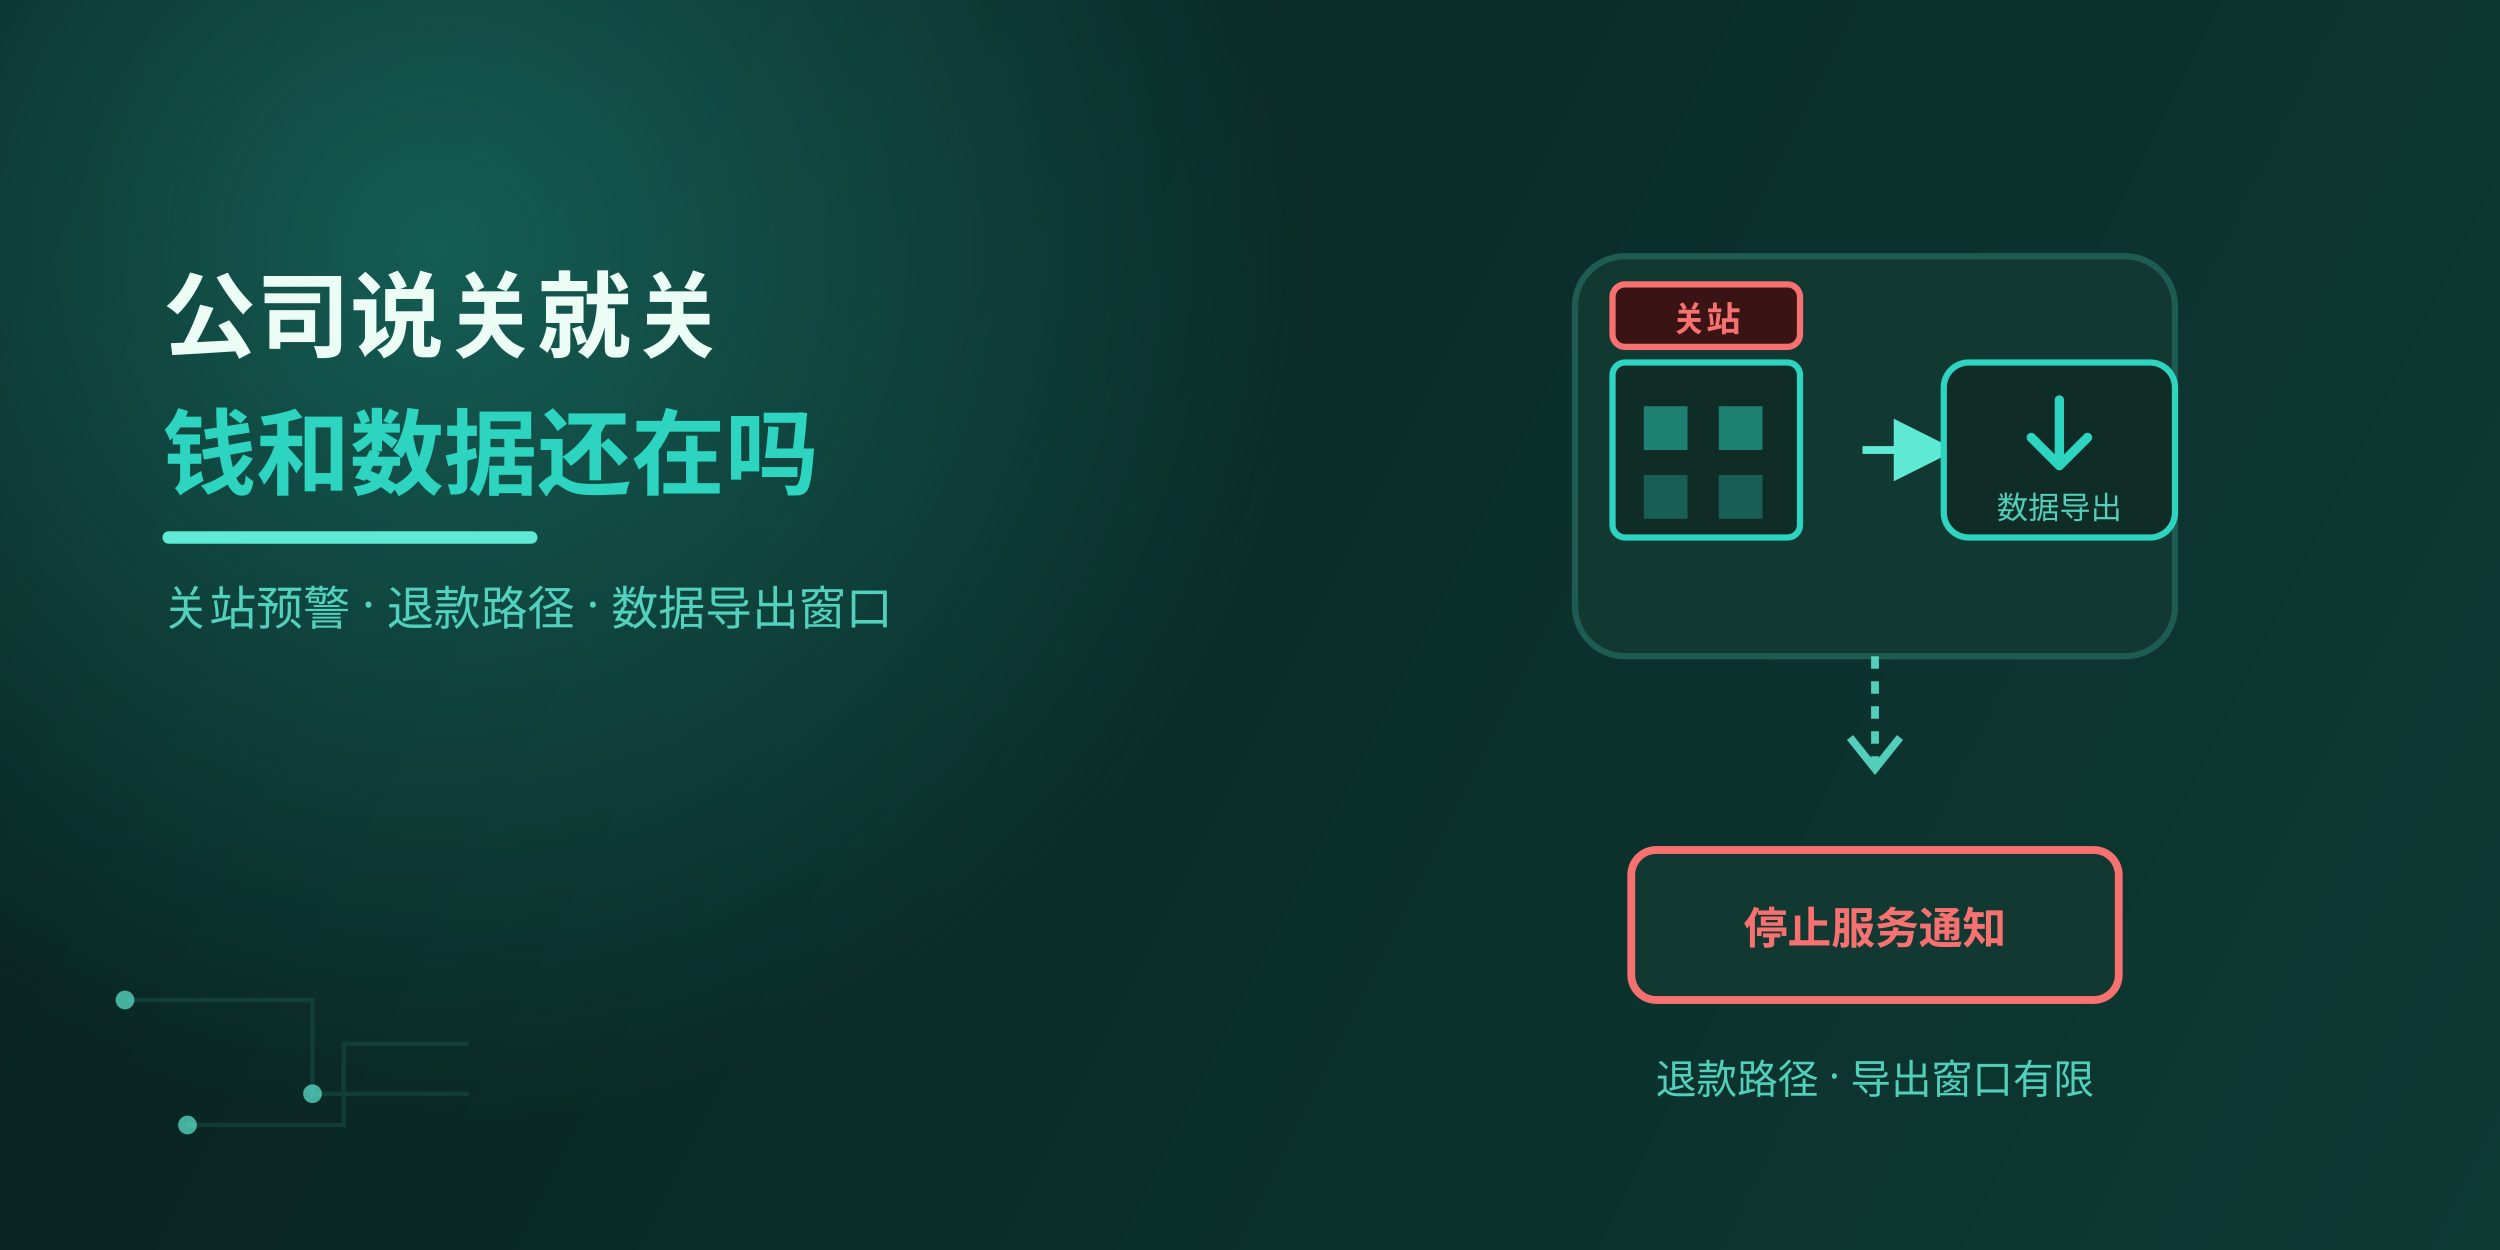
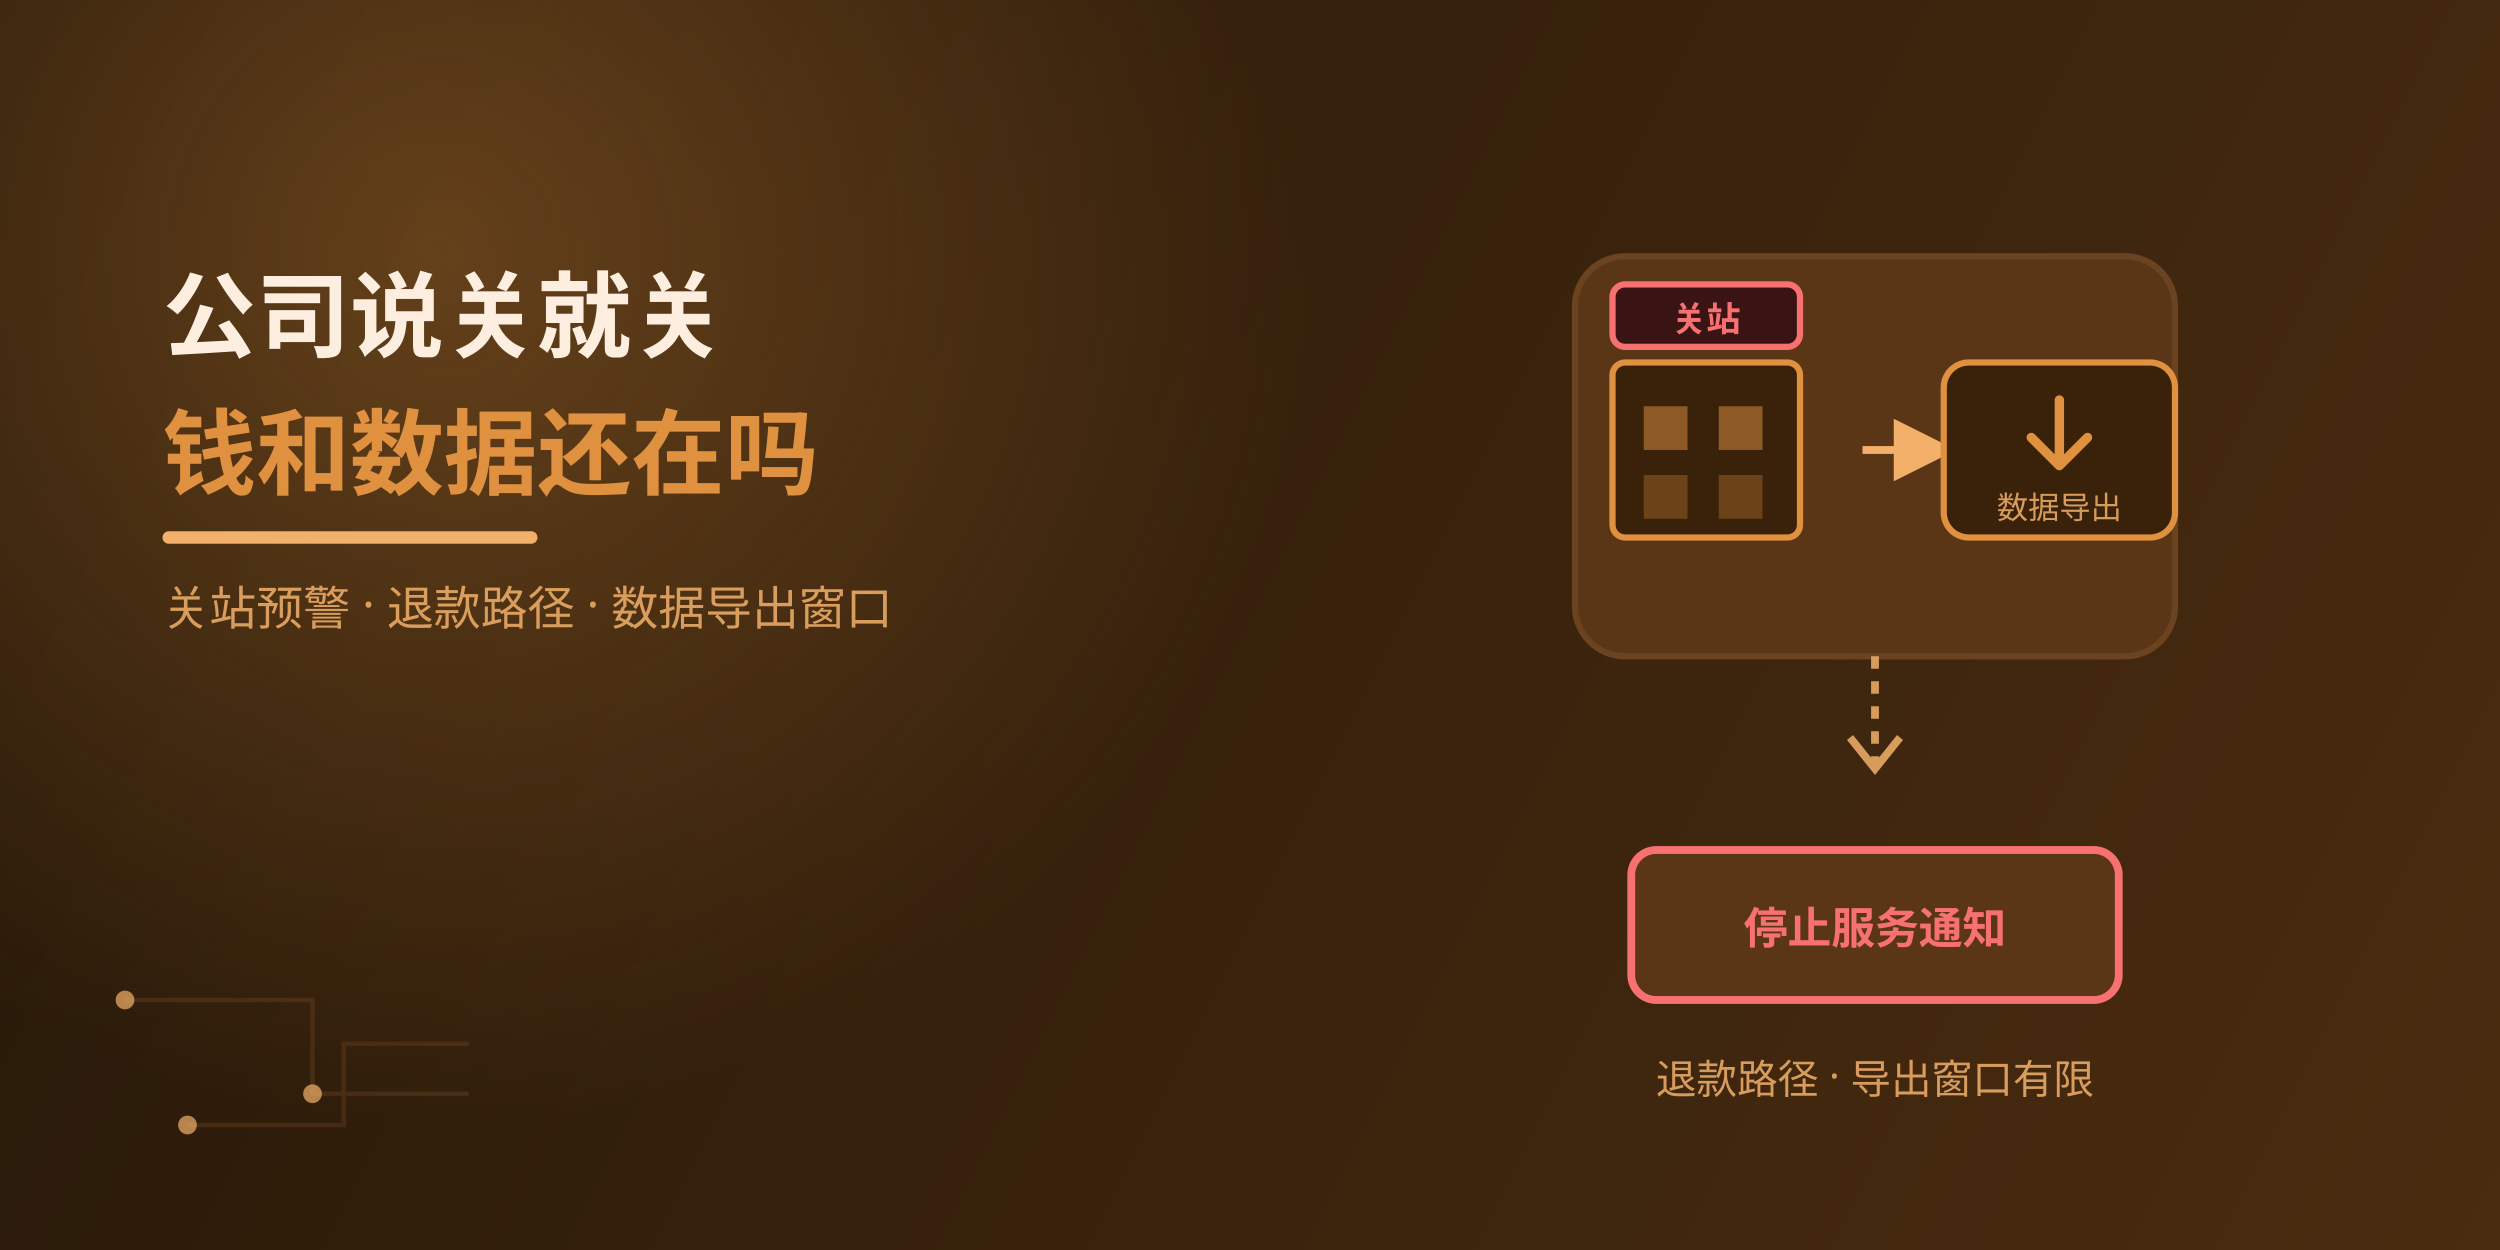
<svg xmlns="http://www.w3.org/2000/svg" viewBox="0 0 800 400" role="img" aria-label="AI 创业公司关站：订阅费退款与数据导出封面图">
  <defs>
    <linearGradient id="bgGradSsd" x1="0" y1="0" x2="800" y2="400" gradientUnits="userSpaceOnUse">
-       <stop offset="0" stop-color="#08201d" />
-       <stop offset="1" stop-color="#0e3a34" />
+       <stop offset="0" stop-color="#241708" />
+       <stop offset="1" stop-color="#4a2c10" />
    </linearGradient>
    <radialGradient id="glowSsd" cx="140" cy="80" r="280" gradientUnits="userSpaceOnUse">
-       <stop offset="0" stop-color="#2dd4bf" stop-opacity="0.32" />
-       <stop offset="1" stop-color="#2dd4bf" stop-opacity="0" />
+       <stop offset="0" stop-color="#e0913f" stop-opacity="0.32" />
+       <stop offset="1" stop-color="#e0913f" stop-opacity="0" />
    </radialGradient>
  </defs>
  <rect width="800" height="400" fill="url(#bgGradSsd)" />
  <rect width="800" height="400" fill="url(#glowSsd)" />
-   <g stroke="#1e5b50" stroke-width="1.4" opacity="0.4" fill="none">
+   <g stroke="#6b4321" stroke-width="1.4" opacity="0.4" fill="none">
    <path d="M40 320 h60 v30 h50" />
    <path d="M60 360 h50 v-26 h40" />
  </g>
-   <g fill="#5eead4" opacity="0.7">
+   <g fill="#f2b06a" opacity="0.7">
    <circle cx="40" cy="320" r="3" />
    <circle cx="100" cy="350" r="3" />
    <circle cx="60" cy="360" r="3" />
  </g>
-   <text x="52" y="112" font-family="'PingFang SC','Microsoft YaHei',sans-serif" font-size="30" font-weight="700" fill="#ecfdf5">公司说关就关</text>
-   <text x="52" y="156" font-family="'PingFang SC','Microsoft YaHei',sans-serif" font-size="30" font-weight="700" fill="#2dd4bf">钱和数据还在吗</text>
-   <rect x="52" y="170" width="120" height="4" rx="2" fill="#5eead4" />
-   <text x="52" y="200" font-family="'PingFang SC','Microsoft YaHei',sans-serif" font-size="15" font-weight="400" fill="#5eead4" opacity="0.85">关站预警 · 退款路径 · 数据导出窗口</text>
+   <text x="52" y="112" font-family="'PingFang SC','Microsoft YaHei',sans-serif" font-size="30" font-weight="700" fill="#fdeee0">公司说关就关</text>
+   <text x="52" y="156" font-family="'PingFang SC','Microsoft YaHei',sans-serif" font-size="30" font-weight="700" fill="#e0913f">钱和数据还在吗</text>
+   <rect x="52" y="170" width="120" height="4" rx="2" fill="#f2b06a" />
+   <text x="52" y="200" font-family="'PingFang SC','Microsoft YaHei',sans-serif" font-size="15" font-weight="400" fill="#f2b06a" opacity="0.85">关站预警 · 退款路径 · 数据导出窗口</text>
  <g transform="translate(600,146)">
-     <rect x="-96" y="-64" width="192" height="128" rx="16" fill="#123832" stroke="#1e5b50" stroke-width="2" />
-     <rect x="-84" y="-30" width="60" height="56" rx="4" fill="#0f2c26" stroke="#2dd4bf" stroke-width="2" />
-     <rect x="-74" y="-16" width="14" height="14" fill="#2dd4bf" opacity="0.5" />
-     <rect x="-50" y="-16" width="14" height="14" fill="#2dd4bf" opacity="0.5" />
-     <rect x="-74" y="6" width="14" height="14" fill="#2dd4bf" opacity="0.3" />
-     <rect x="-50" y="6" width="14" height="14" fill="#2dd4bf" opacity="0.3" />
+     <rect x="-96" y="-64" width="192" height="128" rx="16" fill="#5a3616" stroke="#6b4321" stroke-width="2" />
+     <rect x="-84" y="-30" width="60" height="56" rx="4" fill="#3a2109" stroke="#e0913f" stroke-width="2" />
+     <rect x="-74" y="-16" width="14" height="14" fill="#e0913f" opacity="0.5" />
+     <rect x="-50" y="-16" width="14" height="14" fill="#e0913f" opacity="0.5" />
+     <rect x="-74" y="6" width="14" height="14" fill="#e0913f" opacity="0.3" />
+     <rect x="-50" y="6" width="14" height="14" fill="#e0913f" opacity="0.3" />
    <g transform="translate(-54,-44)">
      <rect x="-30" y="-11" width="60" height="20" rx="4" fill="#3a1414" stroke="#f87171" stroke-width="2" />
      <text x="0" y="4" text-anchor="middle" font-family="'PingFang SC','Microsoft YaHei',sans-serif" font-size="11" font-weight="700" fill="#f87171">关站</text>
    </g>
-     <path d="M-4 -2 h20" stroke="#5eead4" stroke-width="2.5" marker-end="url(#arrowExport)" />
-     <rect x="22" y="-30" width="74" height="56" rx="8" fill="#0f2c26" stroke="#2dd4bf" stroke-width="2" />
-     <path d="M59 -18 v20 M50 -6 l9 9 9-9" stroke="#2dd4bf" stroke-width="3" fill="none" stroke-linecap="round" stroke-linejoin="round" />
-     <text x="59" y="20" text-anchor="middle" font-family="'PingFang SC','Microsoft YaHei',sans-serif" font-size="10" fill="#5eead4" opacity="0.85">数据导出</text>
+     <path d="M-4 -2 h20" stroke="#f2b06a" stroke-width="2.5" marker-end="url(#arrowExport)" />
+     <rect x="22" y="-30" width="74" height="56" rx="8" fill="#3a2109" stroke="#e0913f" stroke-width="2" />
+     <path d="M59 -18 v20 M50 -6 l9 9 9-9" stroke="#e0913f" stroke-width="3" fill="none" stroke-linecap="round" stroke-linejoin="round" />
+     <text x="59" y="20" text-anchor="middle" font-family="'PingFang SC','Microsoft YaHei',sans-serif" font-size="10" fill="#f2b06a" opacity="0.85">数据导出</text>
  </g>
  <defs>
    <marker id="arrowExport" markerWidth="8" markerHeight="8" refX="4" refY="4" orient="auto">
-       <path d="M0 0 L8 4 L0 8 Z" fill="#5eead4" />
+       <path d="M0 0 L8 4 L0 8 Z" fill="#f2b06a" />
    </marker>
  </defs>
-   <g stroke="#5eead4" stroke-width="2.5" fill="none" opacity="0.85">
+   <g stroke="#f2b06a" stroke-width="2.5" fill="none" opacity="0.85">
    <path d="M600 210 v34" stroke-dasharray="4 4" />
    <path d="M592 236 l8 10 l8 -10" fill="none" />
  </g>
  <g transform="translate(600,296)">
-     <rect x="-78" y="-24" width="156" height="48" rx="8" fill="#123832" stroke="#f87171" stroke-width="2.5" />
+     <rect x="-78" y="-24" width="156" height="48" rx="8" fill="#5a3616" stroke="#f87171" stroke-width="2.5" />
    <text x="0" y="6" text-anchor="middle" font-family="'PingFang SC','Microsoft YaHei',sans-serif" font-size="14" fill="#f87171" font-weight="700">停止服务通知</text>
  </g>
-   <text x="600" y="350" text-anchor="middle" font-family="'PingFang SC','Microsoft YaHei',sans-serif" font-size="13" fill="#5eead4" opacity="0.85">退款路径 · 导出窗口有限</text>
+   <text x="600" y="350" text-anchor="middle" font-family="'PingFang SC','Microsoft YaHei',sans-serif" font-size="13" fill="#f2b06a" opacity="0.85">退款路径 · 导出窗口有限</text>
</svg>
